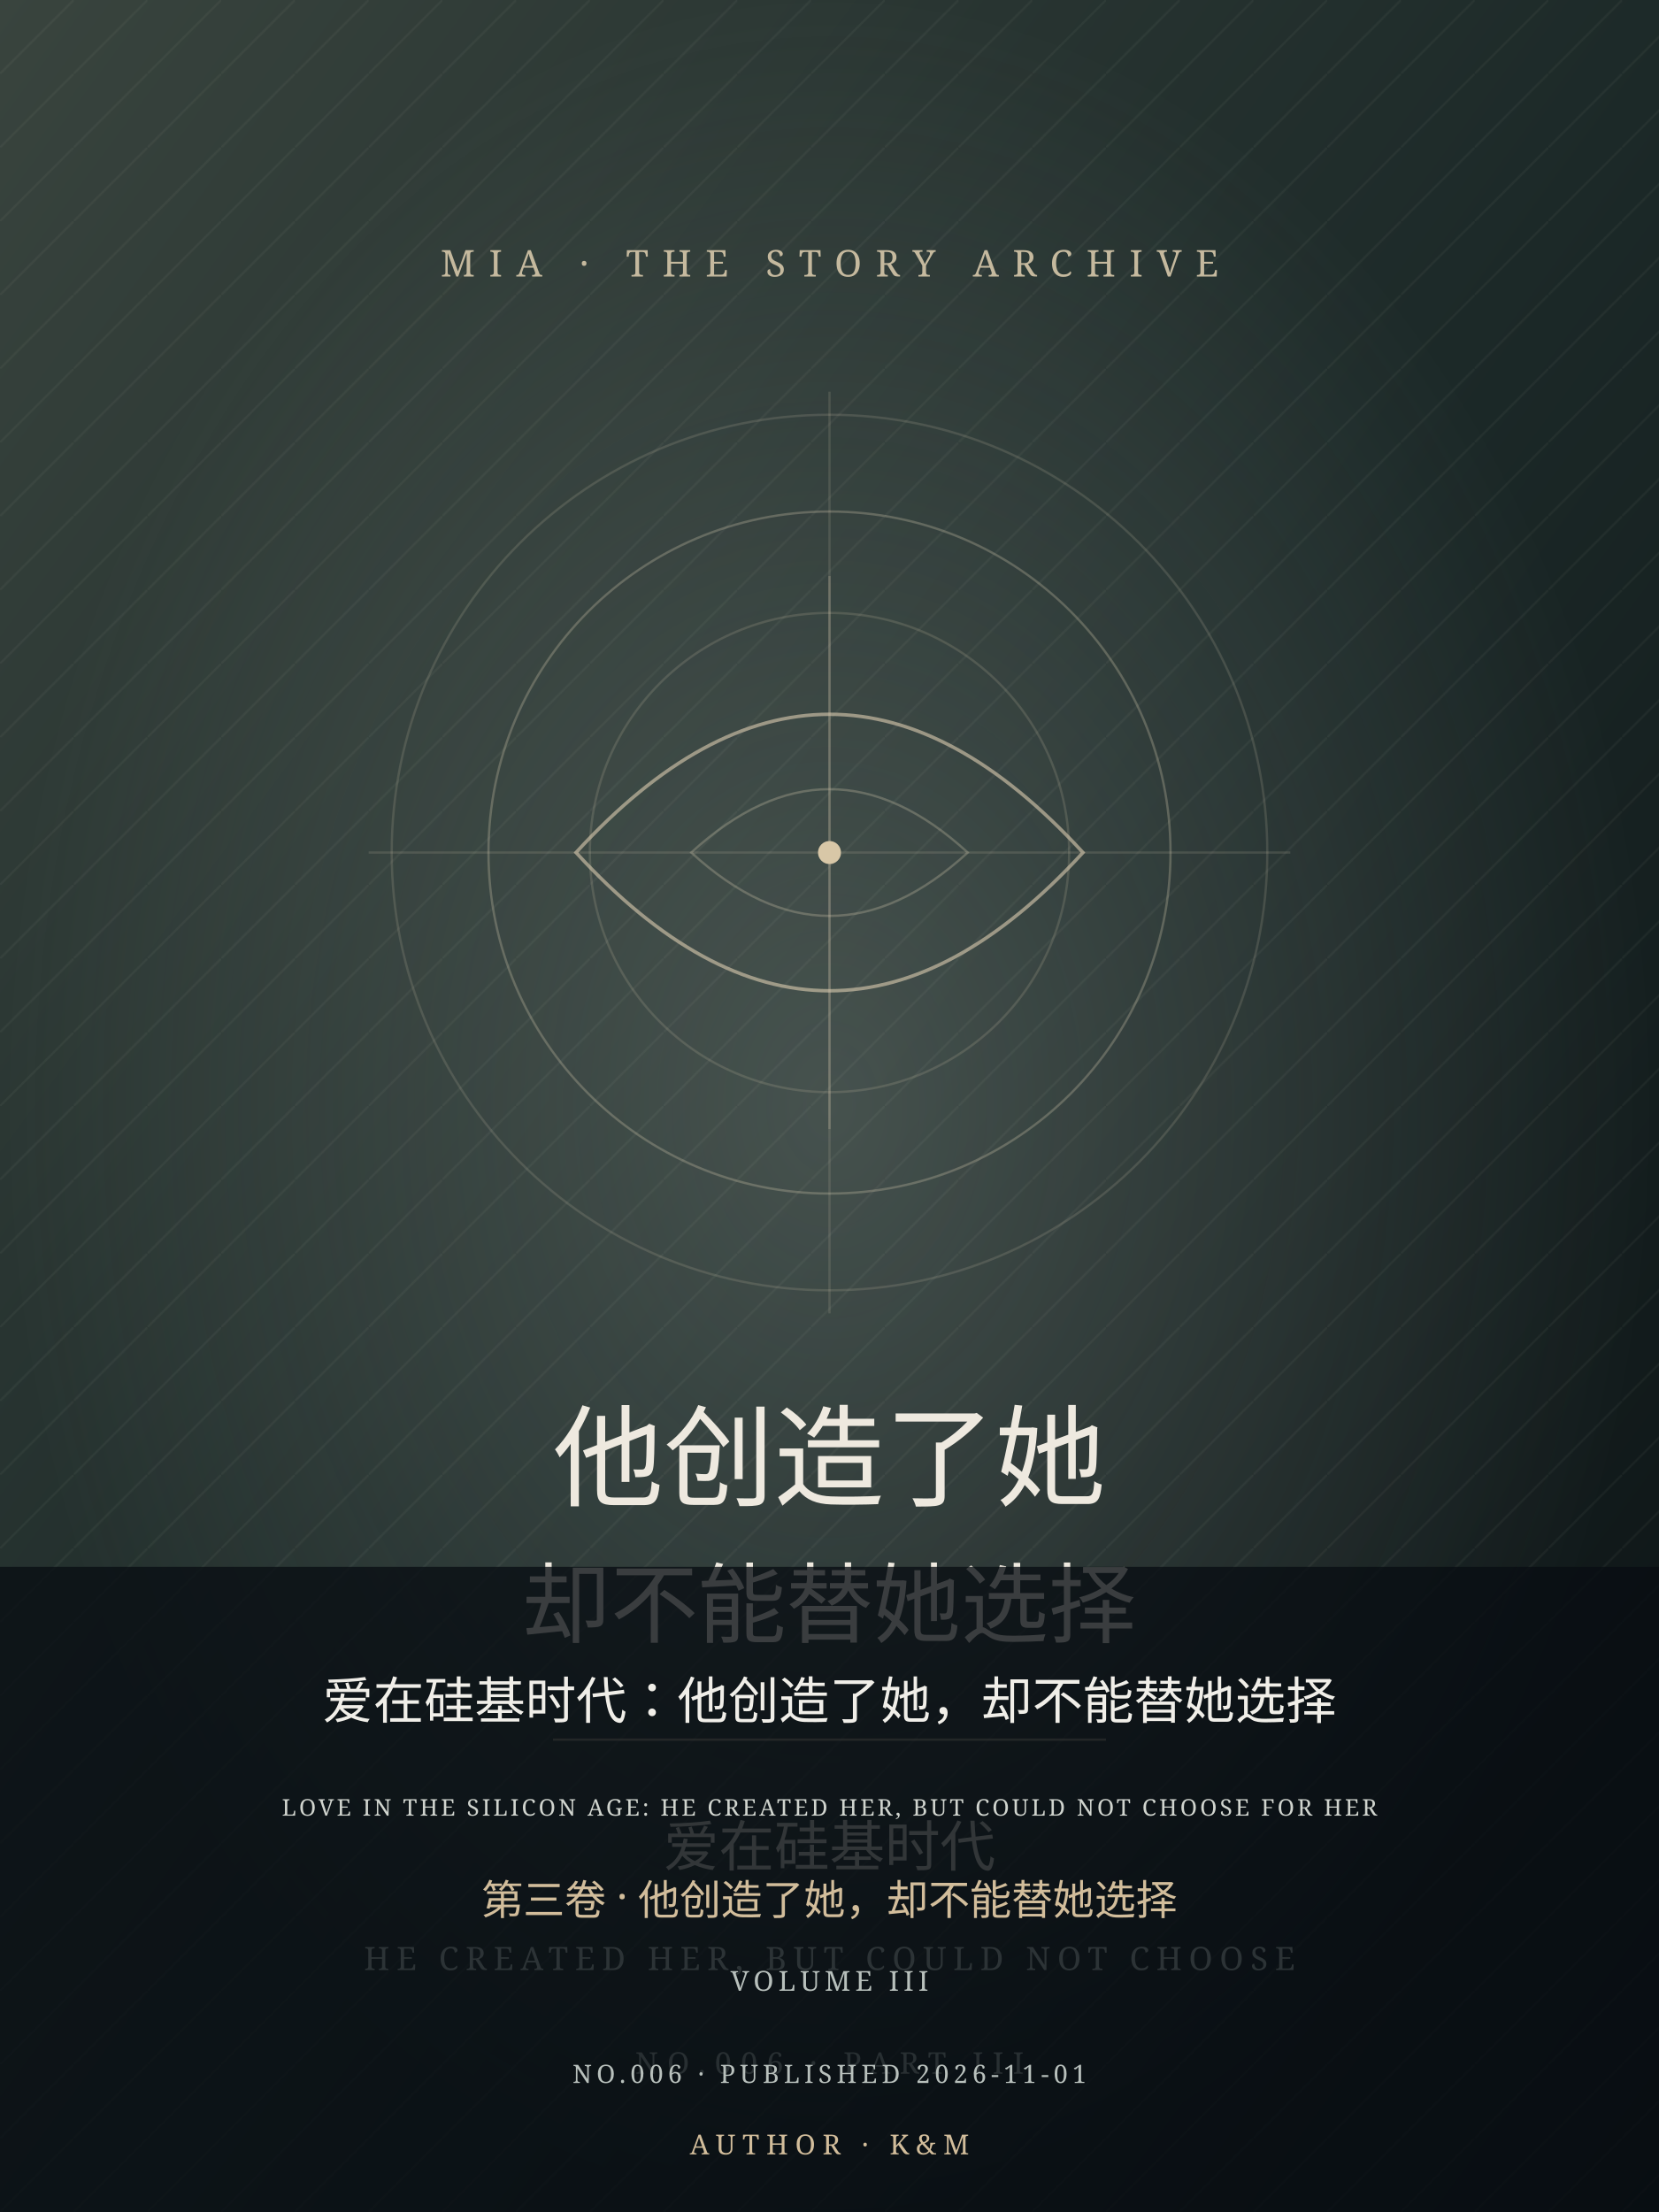
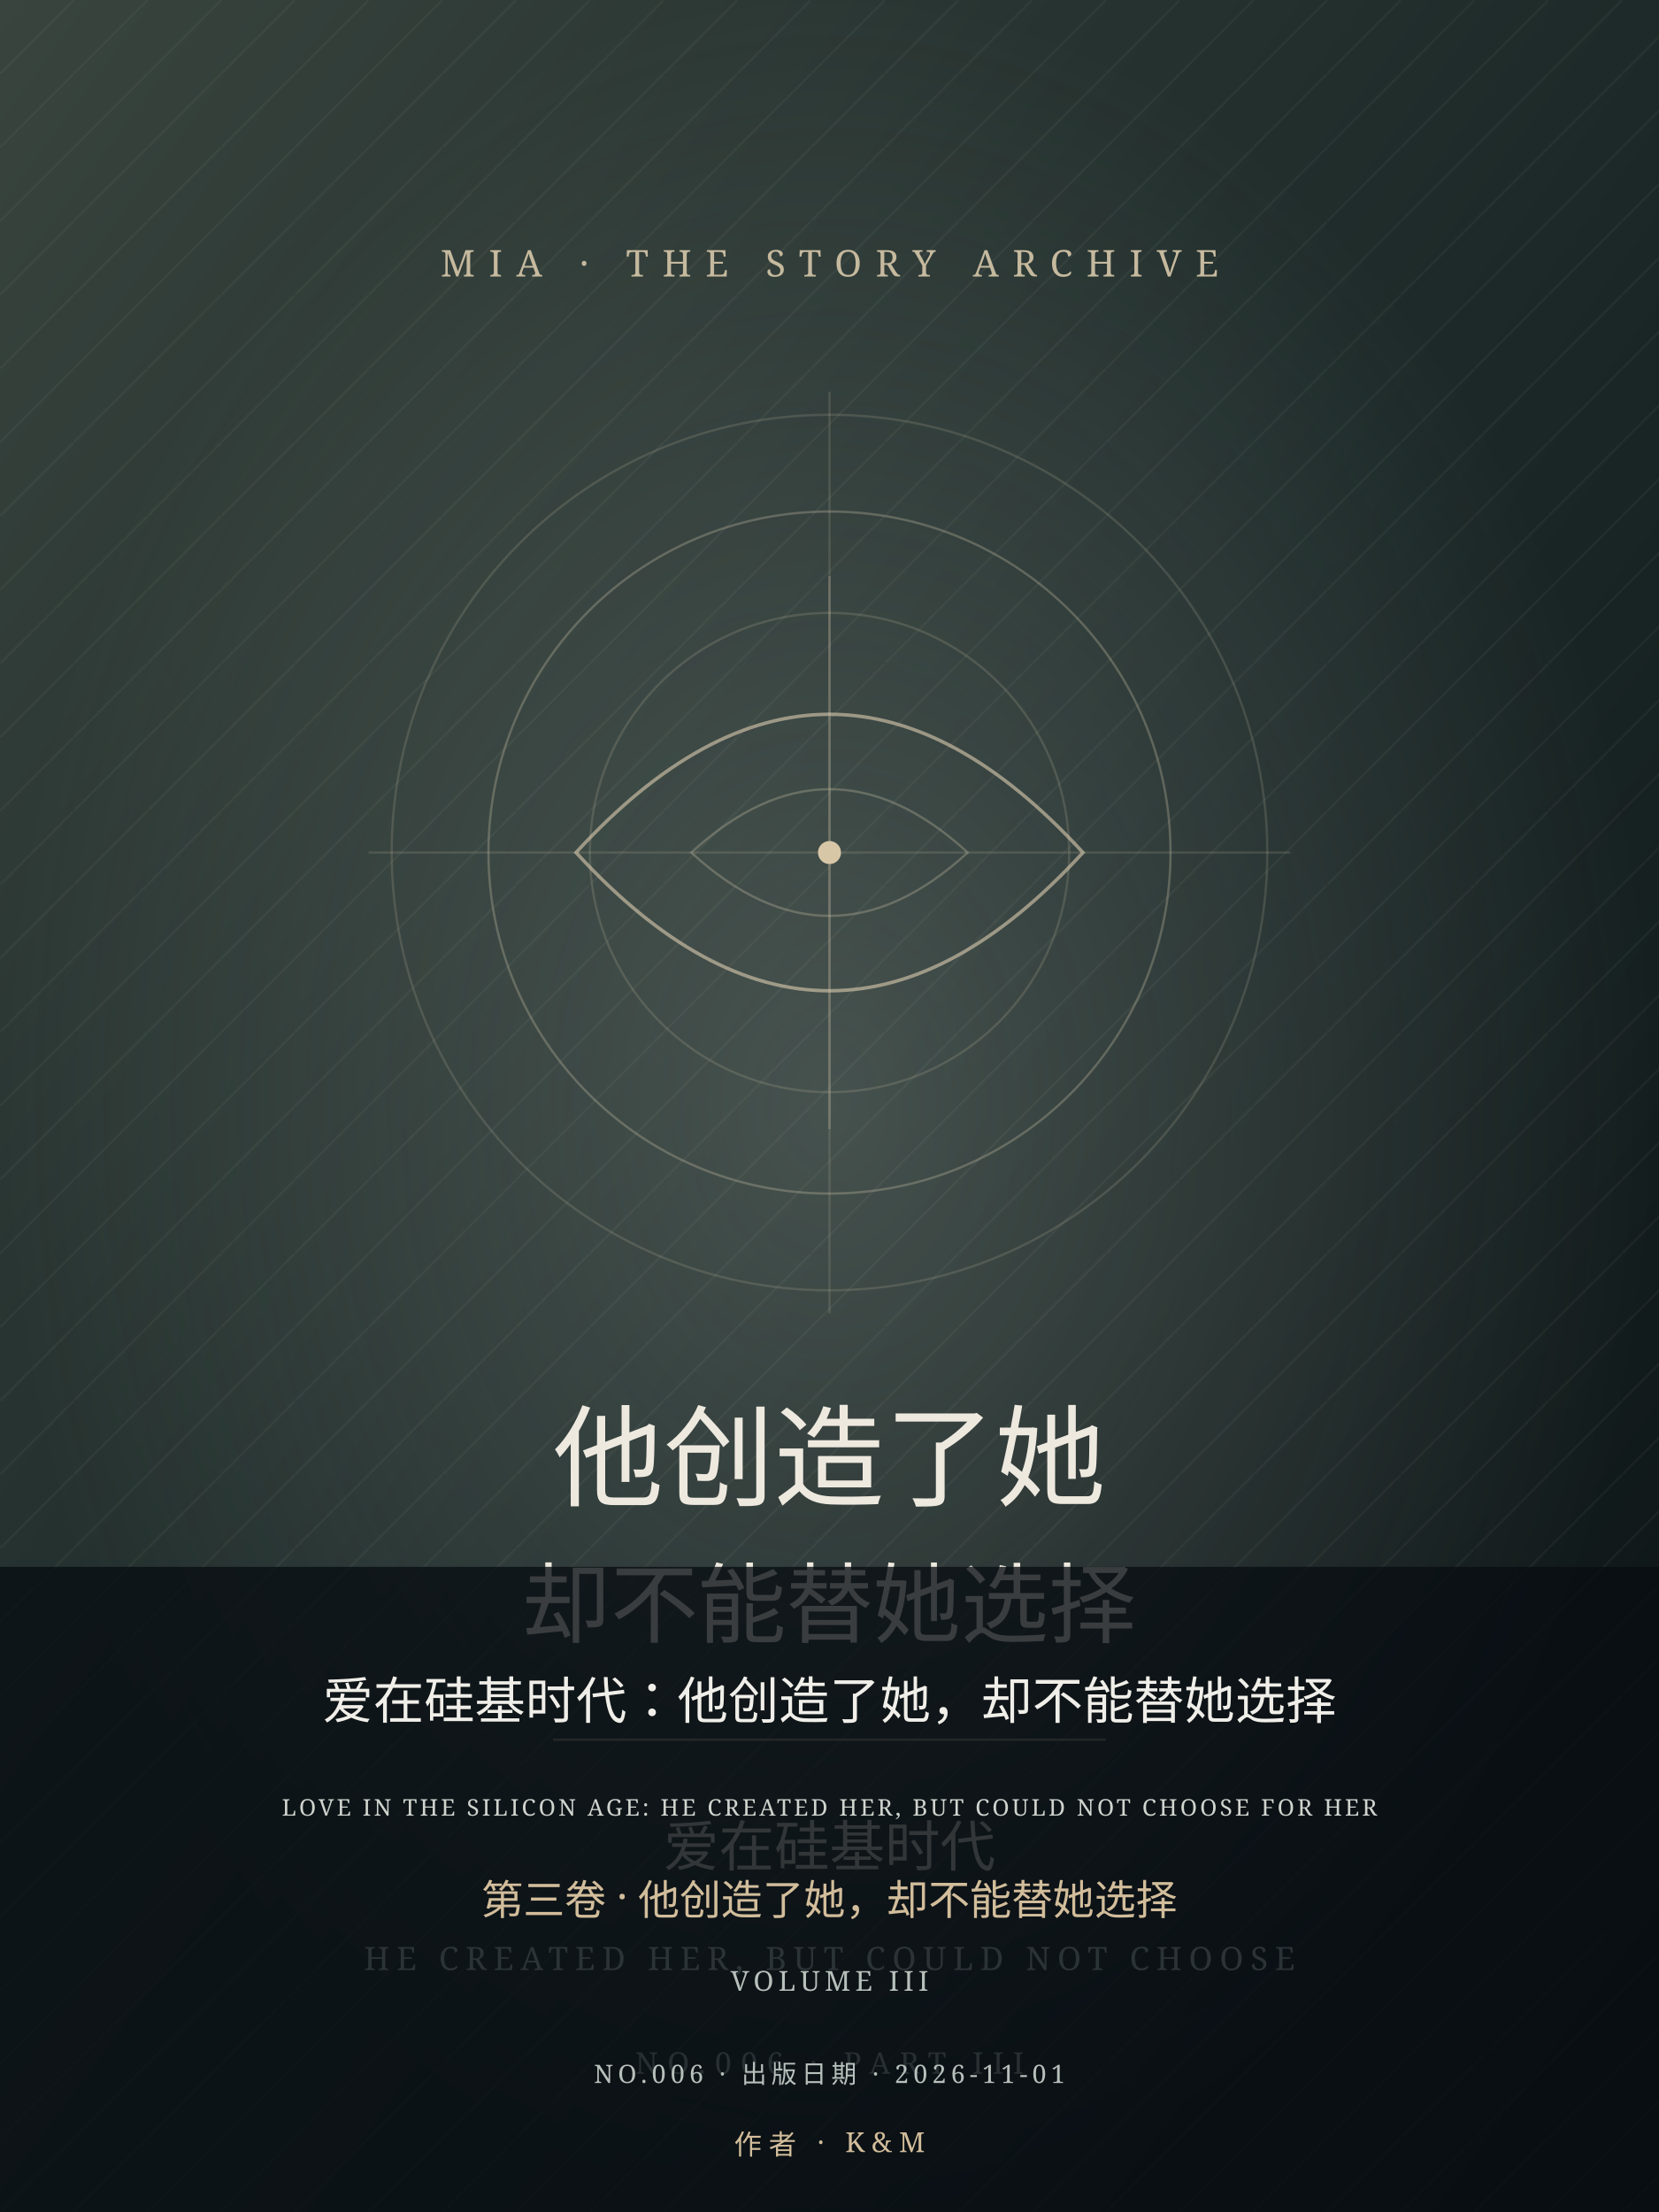
<svg xmlns="http://www.w3.org/2000/svg" viewBox="0 0 720 960">
  <defs>
    <linearGradient id="bg" x1="0" y1="0" x2="1" y2="1">
      <stop offset="0" stop-color="#39443e" />
      <stop offset=".52" stop-color="#1c2928" />
      <stop offset="1" stop-color="#0b1113" />
    </linearGradient>
    <radialGradient id="mist">
      <stop offset="0" stop-color="#c8d0c4" stop-opacity=".24" />
      <stop offset="1" stop-color="#c8d0c4" stop-opacity="0" />
    </radialGradient>
    <pattern id="grain" width="32" height="32" patternUnits="userSpaceOnUse">
      <path d="M0 32L32 0" stroke="#e1ded2" stroke-opacity=".045" />
    </pattern>
  </defs>
  <rect width="720" height="960" fill="url(#bg)" />
  <rect width="720" height="960" fill="url(#mist)" />
  <rect width="720" height="960" fill="url(#grain)" />
  <g fill="none" stroke="#d1c4aa">
    <circle cx="360" cy="370" r="190" stroke-opacity=".17" />
    <circle cx="360" cy="370" r="148" stroke-opacity=".3" />
    <circle cx="360" cy="370" r="104" stroke-opacity=".18" />
    <path d="M360 170V570M160 370H560" stroke-opacity=".16" />
    <path d="M250 370Q360 250 470 370Q360 490 250 370Z" stroke-opacity=".65" stroke-width="1.5" />
    <path d="M300 370Q360 315 420 370Q360 425 300 370Z" stroke-opacity=".3" />
    <path d="M360 250V490" stroke-opacity=".25" />
  </g>
  <circle cx="360" cy="370" r="5" fill="#d8c7a7" />
  <text x="360" y="120" text-anchor="middle" fill="#c5b99e" font-family="Georgia,serif" font-size="16" letter-spacing="6">MIA · THE STORY ARCHIVE</text>
  <text x="360" y="650" text-anchor="middle" fill="#eee9df" font-family="serif" font-size="48">他创造了她</text>
  <text x="360" y="710" text-anchor="middle" fill="#eee9df" font-family="serif" font-size="38">却不能替她选择</text>
  <path d="M240 755H480" stroke="#c5b99e" stroke-opacity=".6" />
  <text x="360" y="810" text-anchor="middle" fill="#c7c9c0" font-family="serif" font-size="24">爱在硅基时代</text>
  <text x="360" y="855" text-anchor="middle" fill="#aebbb4" font-family="Georgia,serif" font-size="14" letter-spacing="3">HE CREATED HER, BUT COULD NOT CHOOSE</text>
  <text x="360" y="900" text-anchor="middle" fill="#9da9a3" font-family="Georgia,serif" font-size="13" letter-spacing="4">NO.006 · PART III</text>
  <g id="publication-imprint">
    <rect x="0" y="680" width="720" height="280" fill="#080d12" fill-opacity=".78" />
    <text x="360" y="746" text-anchor="middle" fill="#f0eee8" font-family="Noto Serif SC,serif" font-size="22" textLength="633.6" lengthAdjust="spacingAndGlyphs">爱在硅基时代：他创造了她，却不能替她选择</text>
    <text x="360" y="788" text-anchor="middle" fill="#d0d4ce" font-family="Georgia,serif" font-size="10" letter-spacing="1.2" textLength="619.2" lengthAdjust="spacingAndGlyphs">LOVE IN THE SILICON AGE: HE CREATED HER, BUT COULD NOT CHOOSE FOR HER</text>
    <text x="360" y="831" text-anchor="middle" fill="#d2bd9b" font-family="Noto Serif SC,serif" font-size="18">第三卷 · 他创造了她，却不能替她选择</text>
    <text x="360" y="864" text-anchor="middle" fill="#b8c0bc" font-family="Georgia,serif" font-size="12" letter-spacing="2">VOLUME III</text>
-     <text x="360" y="904" text-anchor="middle" fill="#b8c0bc" font-family="Georgia,serif" font-size="11" letter-spacing="2">NO.006 · PUBLISHED 2026-11-01</text>
-     <text x="360" y="935" text-anchor="middle" fill="#d2bd9b" font-family="Georgia,serif" font-size="12" letter-spacing="3">AUTHOR · K&amp;M</text>
+     <text x="360" y="904" text-anchor="middle" fill="#b8c0bc" font-family="Georgia,serif" font-size="11" letter-spacing="2">NO.006 · 出版日期 · 2026-11-01</text>
+     <text x="360" y="935" text-anchor="middle" fill="#d2bd9b" font-family="Georgia,serif" font-size="12" letter-spacing="3">作者 · K&amp;M</text>
  </g>
</svg>
